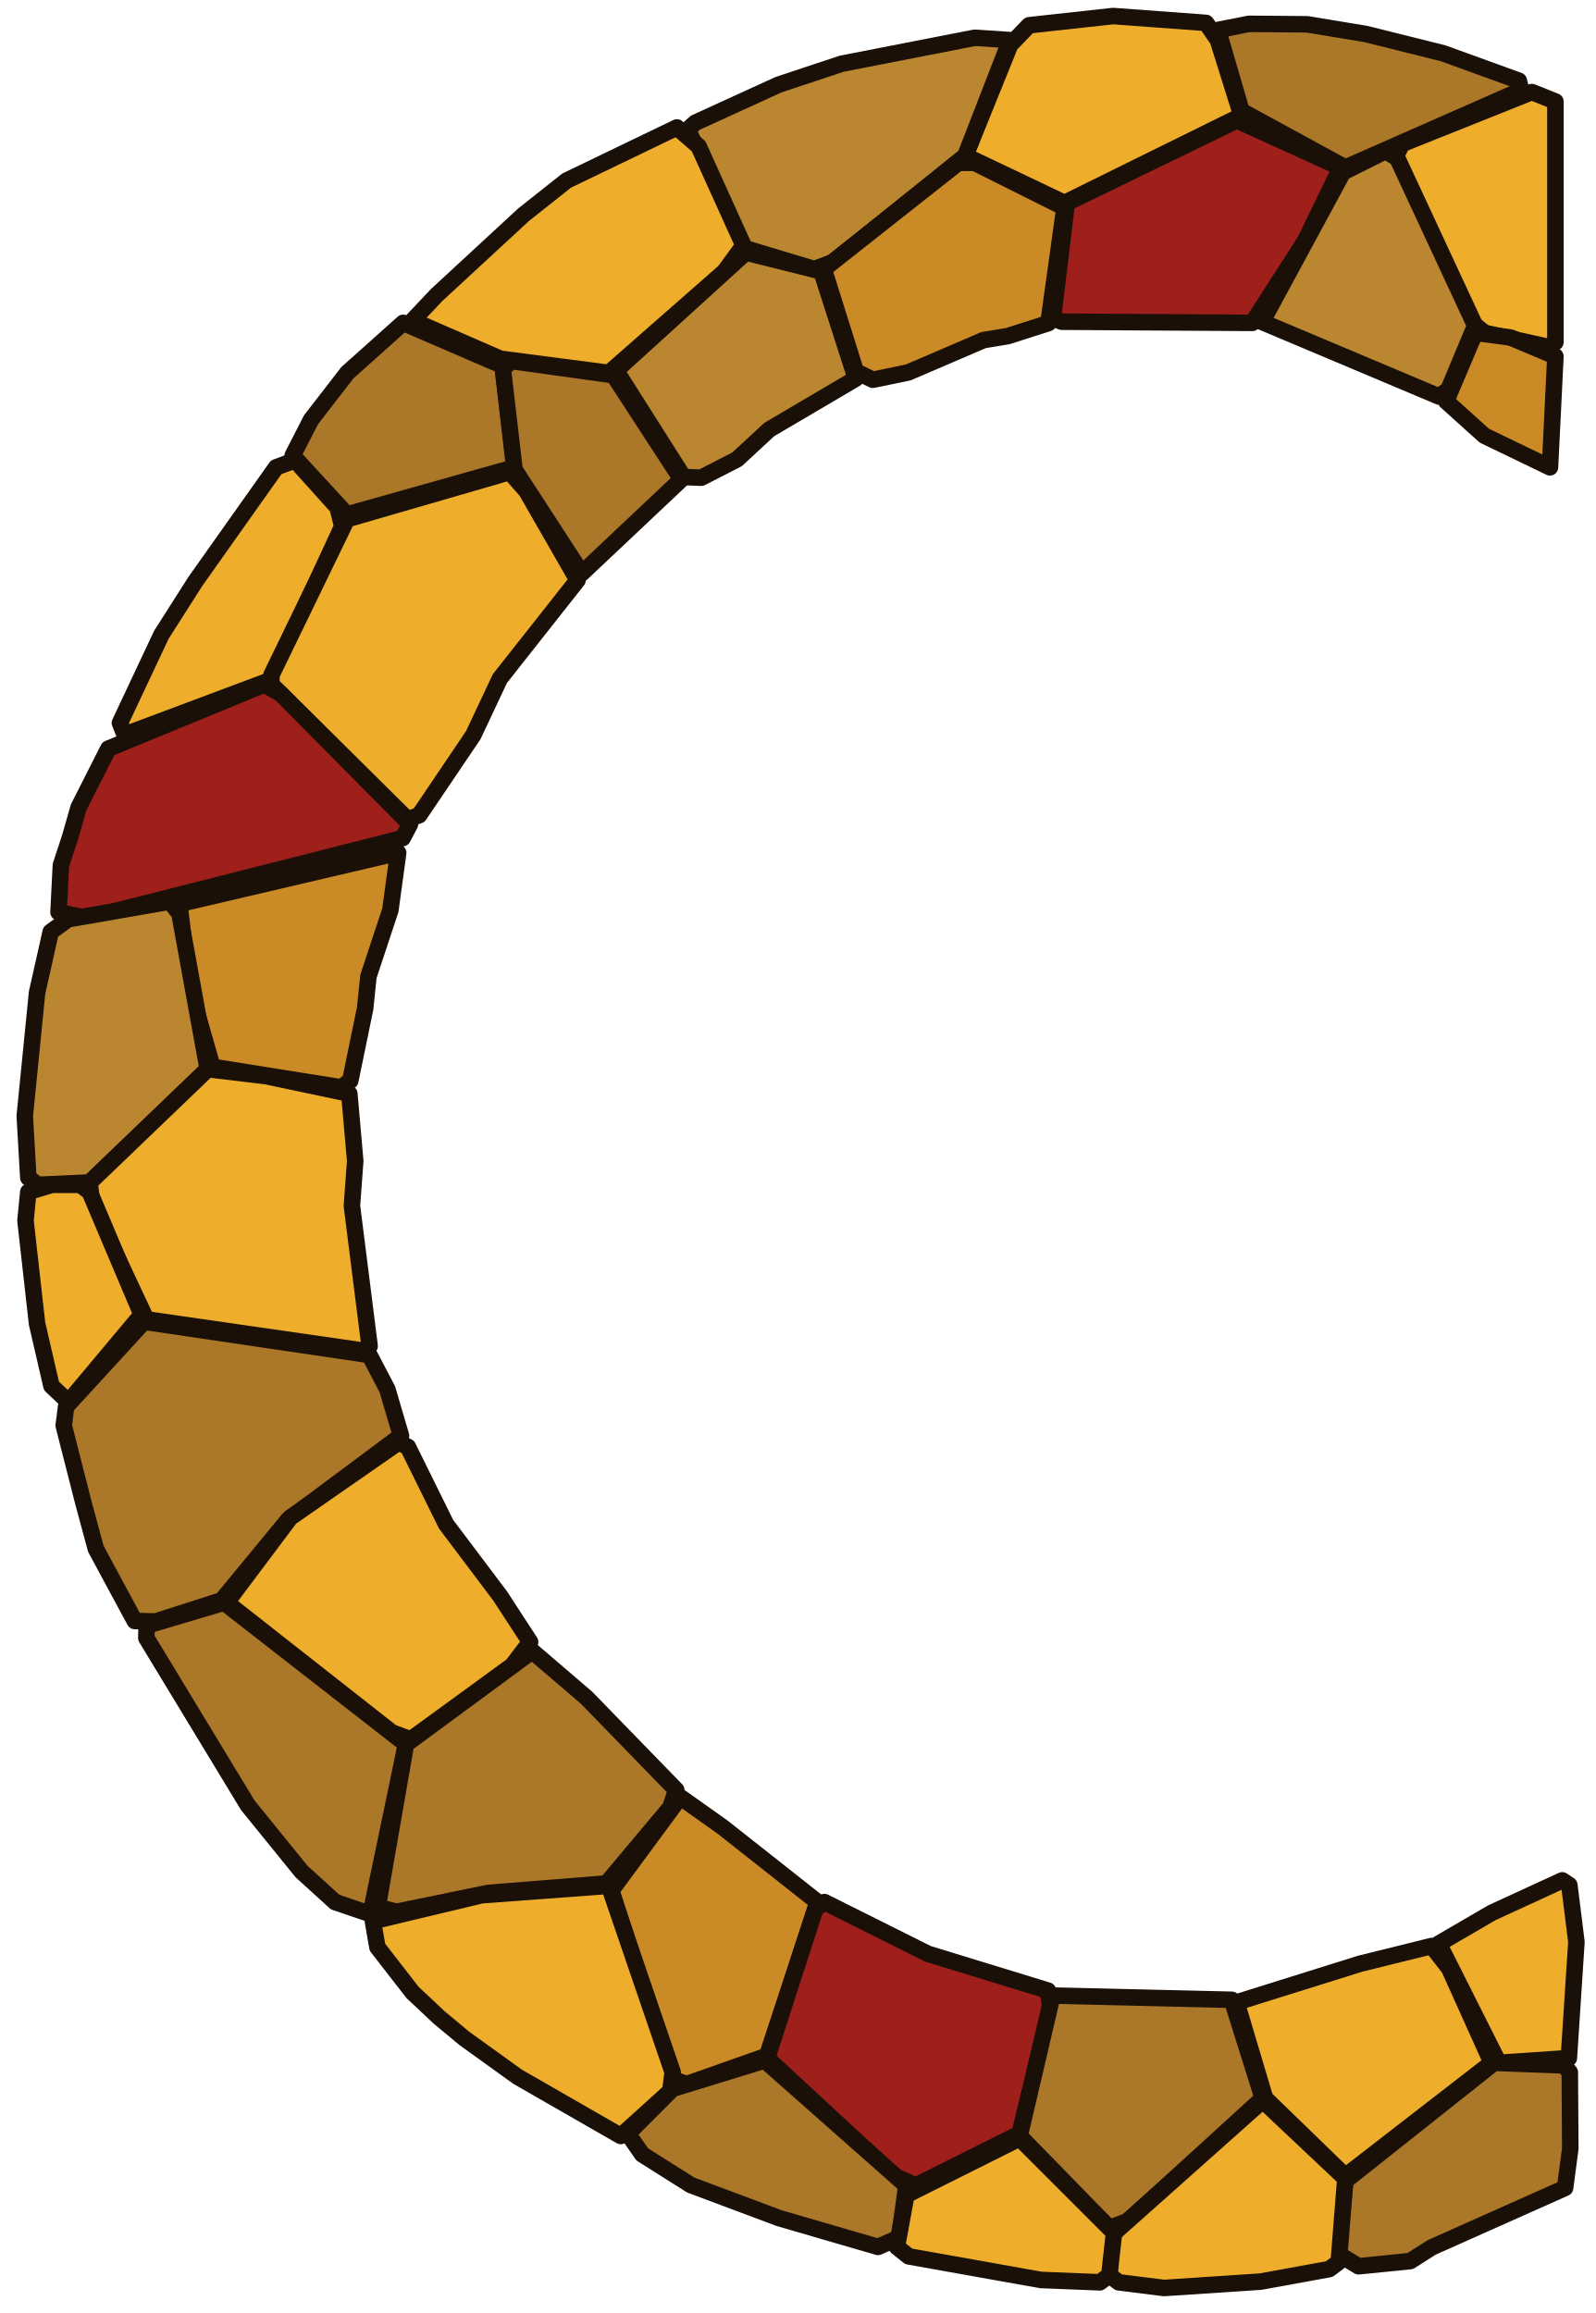
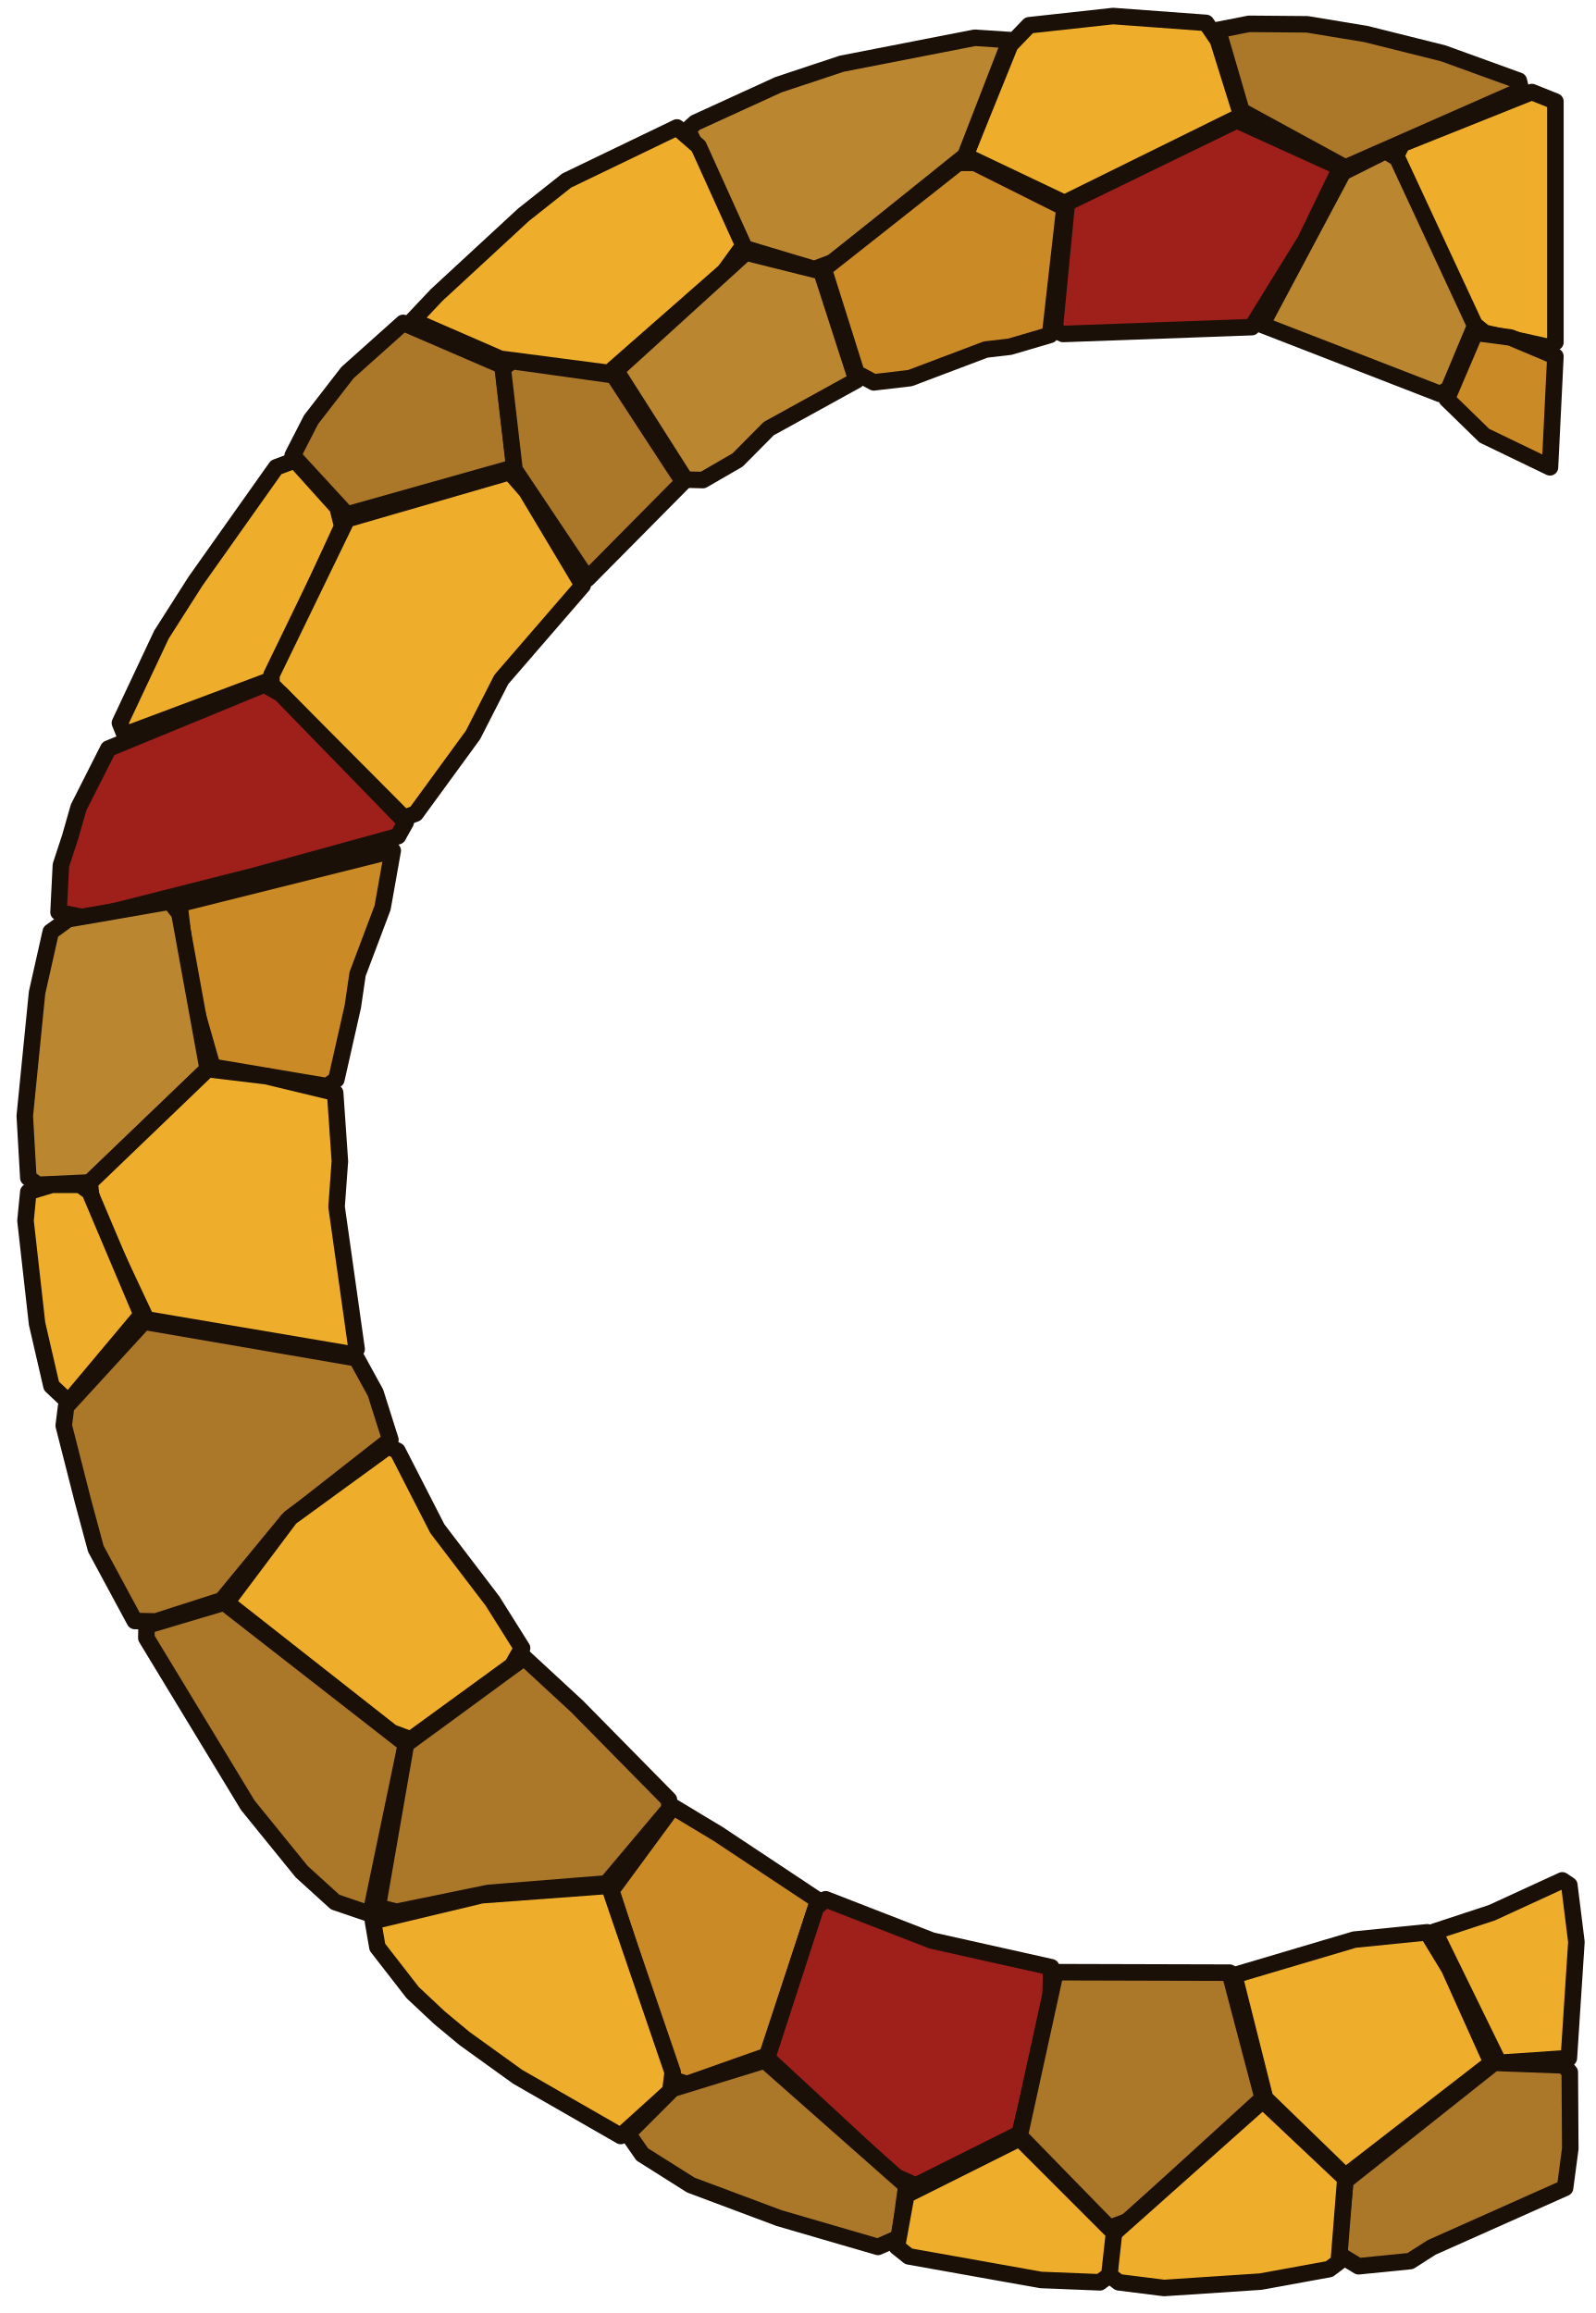
<svg xmlns="http://www.w3.org/2000/svg" viewBox="0 0 676 980" width="676" height="980">
  <g id="tiles" stroke="#1A1008" stroke-width="7" stroke-linejoin="round">
    <path fill="#EEAE2C" d="M516.0 17.0L511.0 9.7L471.6 6.8L436.0 10.7L428.0 19.0L409.0 66.0L451.0 86.0L526.0 49.0Z" />
    <path fill="#AB7728" d="M516.0 12.7L526.0 47.0L570.0 71.0L644.5 38.2L643.5 34.2L611.5 22.6L578.7 14.4L553.8 10.3L529.2 10.1Z" />
    <path fill="#BA8730" d="M428.0 17.0L413.0 16.0L356.6 27.0L329.8 35.9L294.6 52.0L291.4 54.9L315.0 105.0L345.0 114.0L353.0 111.0L409.0 66.0Z" />
    <path fill="#EEAE2C" d="M649.0 39.0L594.0 61.0L591.0 67.0L624.0 137.0L629.0 141.0L656.0 147.0L659.0 145.0L659.0 43.0Z" />
-     <path fill="#9F1F1B" d="M568.0 71.0L524.0 51.0L452.0 86.0L446.1 134.8L449.8 136.3L530.6 136.8L553.0 102.0Z" />
+     <path fill="#9F1F1B" d="M568.0 71.0L524.0 51.0L452.0 86.0L446.8 139.8L450.4 141.5L530.4 138.6L553.0 102.0Z" />
    <path fill="#EEAE2C" d="M315.0 104.0L296.0 62.0L286.8 54.0L240.1 76.5L221.8 91.0L185.0 125.0L174.8 135.8L212.0 152.0L258.0 158.0L307.0 115.0Z" />
-     <path fill="#BA8730" d="M587.0 64.0L569.0 73.0L534.7 136.4L609.7 168.0L613.7 165.0L625.0 138.0L592.0 67.0Z" />
-     <path fill="#CA8A26" d="M451.0 88.0L413.0 69.0L406.0 69.0L349.0 114.0L362.6 157.4L369.8 160.9L384.8 157.8L416.7 144.1L427.0 142.4L444.2 136.9Z" />
-     <path fill="#BA8730" d="M348.0 115.0L316.0 107.0L261.0 157.0L289.6 202.1L297.1 202.4L312.3 194.6L325.9 182.0L362.6 160.4Z" />
+     <path fill="#BA8730" d="M587.0 64.0L569.0 73.0L534.6 137.6L610.1 166.9L613.7 165.0L625.0 138.0L592.0 67.0Z" />
+     <path fill="#CA8A26" d="M451.0 88.0L413.0 69.0L406.0 69.0L349.0 114.0L362.9 158.1L370.2 162.0L385.6 160.2L417.6 148.1L427.9 146.9L444.9 141.9Z" />
+     <path fill="#BA8730" d="M348.0 115.0L316.0 107.0L261.0 157.0L290.4 203.2L297.8 203.4L312.5 194.9L325.7 181.6L362.9 161.1Z" />
    <path fill="#AB7728" d="M213.0 155.0L170.8 136.8L147.2 157.9L131.8 177.8L124.0 193.0L147.0 218.0L218.0 198.0Z" />
-     <path fill="#CA8A26" d="M625.0 141.0L612.7 170.0L628.9 184.6L656.7 198.0L659.0 151.0L640.0 143.0Z" />
-     <path fill="#AB7728" d="M217.0 153.0L213.0 156.0L218.0 199.0L246.5 242.9L288.7 203.1L260.0 159.0Z" />
+     <path fill="#CA8A26" d="M625.0 141.0L613.0 169.1L628.9 184.6L656.7 198.0L659.0 151.0L640.0 143.0Z" />
+     <path fill="#AB7728" d="M217.0 153.0L213.0 156.0L218.0 199.0L248.9 245.2L289.5 204.2L260.0 159.0Z" />
    <path fill="#EEAE2C" d="M125.0 195.0L117.0 198.0L82.8 246.3L68.4 268.9L50.8 306.3L52.8 311.3L115.0 288.0L145.0 223.0L143.0 215.0Z" />
-     <path fill="#EEAE2C" d="M216.0 200.0L147.0 220.0L115.0 286.0L115.0 290.0L172.7 347.2L177.6 345.4L200.5 311.5L211.8 287.5L244.7 245.8L223.0 208.0Z" />
-     <path fill="#9F1F1B" d="M173.7 349.2L119.0 294.0L112.0 290.0L45.9 317.2L33.3 342.1L29.7 354.7L25.8 366.6L24.8 386.5L37.0 389.0L108.0 371.0L170.6 355.1Z" />
-     <path fill="#CA8A26" d="M168.7 361.3L76.0 383.0L80.0 417.0L90.0 452.0L144.6 460.7L148.4 457.9L154.7 427.3L156.1 413.7L165.4 385.6Z" />
+     <path fill="#EEAE2C" d="M216.0 200.0L147.0 220.0L115.0 286.0L115.0 290.0L171.2 346.5L176.1 344.7L200.4 311.4L212.4 287.9L246.9 248.0L223.0 208.0Z" />
+     <path fill="#9F1F1B" d="M171.9 348.4L119.0 294.0L112.0 290.0L45.9 317.2L33.3 342.1L29.7 354.7L25.8 366.6L24.8 386.5L37.0 389.0L108.0 371.0L168.6 354.3Z" />
+     <path fill="#CA8A26" d="M166.4 360.4L76.0 383.0L80.0 417.0L90.0 452.0L138.6 460.2L142.5 457.4L149.5 426.4L151.5 412.7L162.1 384.6Z" />
    <path fill="#BA8730" d="M72.0 382.0L28.8 389.5L21.5 394.8L15.7 420.6L10.5 472.8L12.0 499.0L16.0 502.0L38.0 501.0L88.0 453.0L76.0 387.0Z" />
-     <path fill="#EEAE2C" d="M88.0 453.0L38.0 501.0L39.0 510.0L62.0 559.0L153.6 572.2L156.6 570.3L149.1 510.9L150.5 491.9L148.0 463.4L113.0 456.0Z" />
+     <path fill="#EEAE2C" d="M88.0 453.0L38.0 501.0L39.0 510.0L62.0 559.0L148.1 573.6L151.1 571.6L142.6 511.3L144.0 492.0L142.0 463.0L113.0 456.0Z" />
    <path fill="#EEAE2C" d="M22.0 502.0L12.0 505.0L10.8 517.2L15.7 560.8L21.8 587.2L29.0 594.0L60.0 557.0L38.0 505.0L34.0 502.0Z" />
-     <path fill="#AB7728" d="M156.5 574.1L61.0 560.0L28.0 596.0L27.0 604.0L35.1 635.8L40.6 656.2L57.1 686.8L66.0 687.0L94.0 678.0L122.0 644.0L169.9 608.3L164.1 588.6Z" />
-     <path fill="#EEAE2C" d="M168.9 611.1L123.0 643.0L96.0 679.0L166.0 734.0L174.0 737.0L217.0 705.7L224.6 695.7L211.9 676.2L189.0 645.8L172.8 613.0Z" />
+     <path fill="#AB7728" d="M151.1 575.5L61.0 560.0L28.0 596.0L27.0 604.0L35.1 635.8L40.6 656.2L57.1 686.8L66.0 687.0L94.0 678.0L122.0 644.0L165.4 610.0L159.1 590.1Z" />
+     <path fill="#EEAE2C" d="M164.5 612.8L123.0 643.0L96.0 679.0L166.0 734.0L174.0 737.0L217.0 705.7L221.2 698.3L208.7 678.4L185.3 647.7L168.4 614.7Z" />
    <path fill="#AB7728" d="M62.1 688.8L62.0 694.0L105.0 764.9L127.8 793.0L142.0 805.9L157.0 811.0L172.0 739.0L95.0 679.0Z" />
-     <path fill="#AB7728" d="M286.5 758.4L248.5 719.3L225.5 699.6L172.0 739.0L160.0 808.0L168.0 810.0L207.0 802.0L257.0 798.0L284.0 765.8Z" />
-     <path fill="#CA8A26" d="M288.2 761.4L259.0 801.0L285.0 881.0L291.0 883.0L325.0 871.0L346.4 805.9L306.1 774.1Z" />
+     <path fill="#AB7728" d="M283.4 762.5L244.5 723.0L222.1 702.3L172.0 739.0L160.0 808.0L168.0 810.0L207.0 802.0L257.0 798.0L283.7 766.3Z" />
+     <path fill="#CA8A26" d="M285.1 765.5L259.0 801.0L285.0 881.0L291.0 883.0L325.0 871.0L346.7 805.2L304.2 777.0Z" />
    <path fill="#EEAE2C" d="M158.0 814.0L159.9 825.0L174.8 844.2L186.2 854.9L196.8 863.7L219.3 879.9L263.0 905.0L284.0 886.0L285.0 878.0L258.0 799.0L204.0 803.0Z" />
-     <path fill="#EEAE2C" d="M661.9 796.7L632.1 810.4L609.6 823.5L635.0 874.0L664.7 872.0L667.9 822.8L664.9 798.7Z" />
-     <path fill="#9F1F1B" d="M345.4 808.9L325.0 872.0L379.0 922.0L388.0 926.0L432.0 904.0L445.0 850.5L444.0 843.4L393.1 827.8L349.3 805.9Z" />
-     <path fill="#EEAE2C" d="M606.6 824.5L576.3 832.0L523.9 848.4L536.0 889.0L570.0 922.0L632.0 874.0L614.0 834.0Z" />
-     <path fill="#AB7728" d="M521.9 847.3L445.9 845.5L432.0 905.0L470.0 944.0L478.0 941.0L535.0 889.0Z" />
+     <path fill="#EEAE2C" d="M661.9 796.7L632.1 810.4L607.8 818.4L635.0 874.0L664.7 872.0L667.9 822.8L664.9 798.7Z" />
+     <path fill="#9F1F1B" d="M345.7 808.2L325.0 872.0L379.0 922.0L388.0 926.0L432.0 904.0L445.0 850.5L445.4 833.5L394.8 822.2L349.8 804.7Z" />
+     <path fill="#EEAE2C" d="M604.7 818.7L573.8 821.8L522.9 836.9L536.0 889.0L570.0 922.0L632.0 874.0L614.0 834.0Z" />
+     <path fill="#AB7728" d="M521.0 835.8L447.2 835.6L432.0 905.0L470.0 944.0L478.0 941.0L535.0 889.0Z" />
    <path fill="#AB7728" d="M266.0 904.0L272.1 912.8L292.7 925.8L330.1 939.8L372.0 952.0L381.0 948.0L384.0 926.0L324.0 873.0L285.0 885.0Z" />
    <path fill="#AB7728" d="M665.1 878.0L662.7 875.1L633.0 874.0L570.0 924.0L567.0 955.0L575.6 960.2L597.5 958.0L606.6 952.2L663.1 927.0L665.3 910.4Z" />
    <path fill="#EEAE2C" d="M570.0 923.0L535.0 890.0L471.0 947.0L470.0 964.0L474.0 967.0L493.2 969.4L534.1 966.7L563.2 961.4L567.2 958.4Z" />
    <path fill="#EEAE2C" d="M384.0 930.0L380.0 952.0L385.0 956.0L441.0 966.0L466.0 967.0L470.0 964.0L472.0 946.0L432.0 906.0Z" />
  </g>
</svg>
